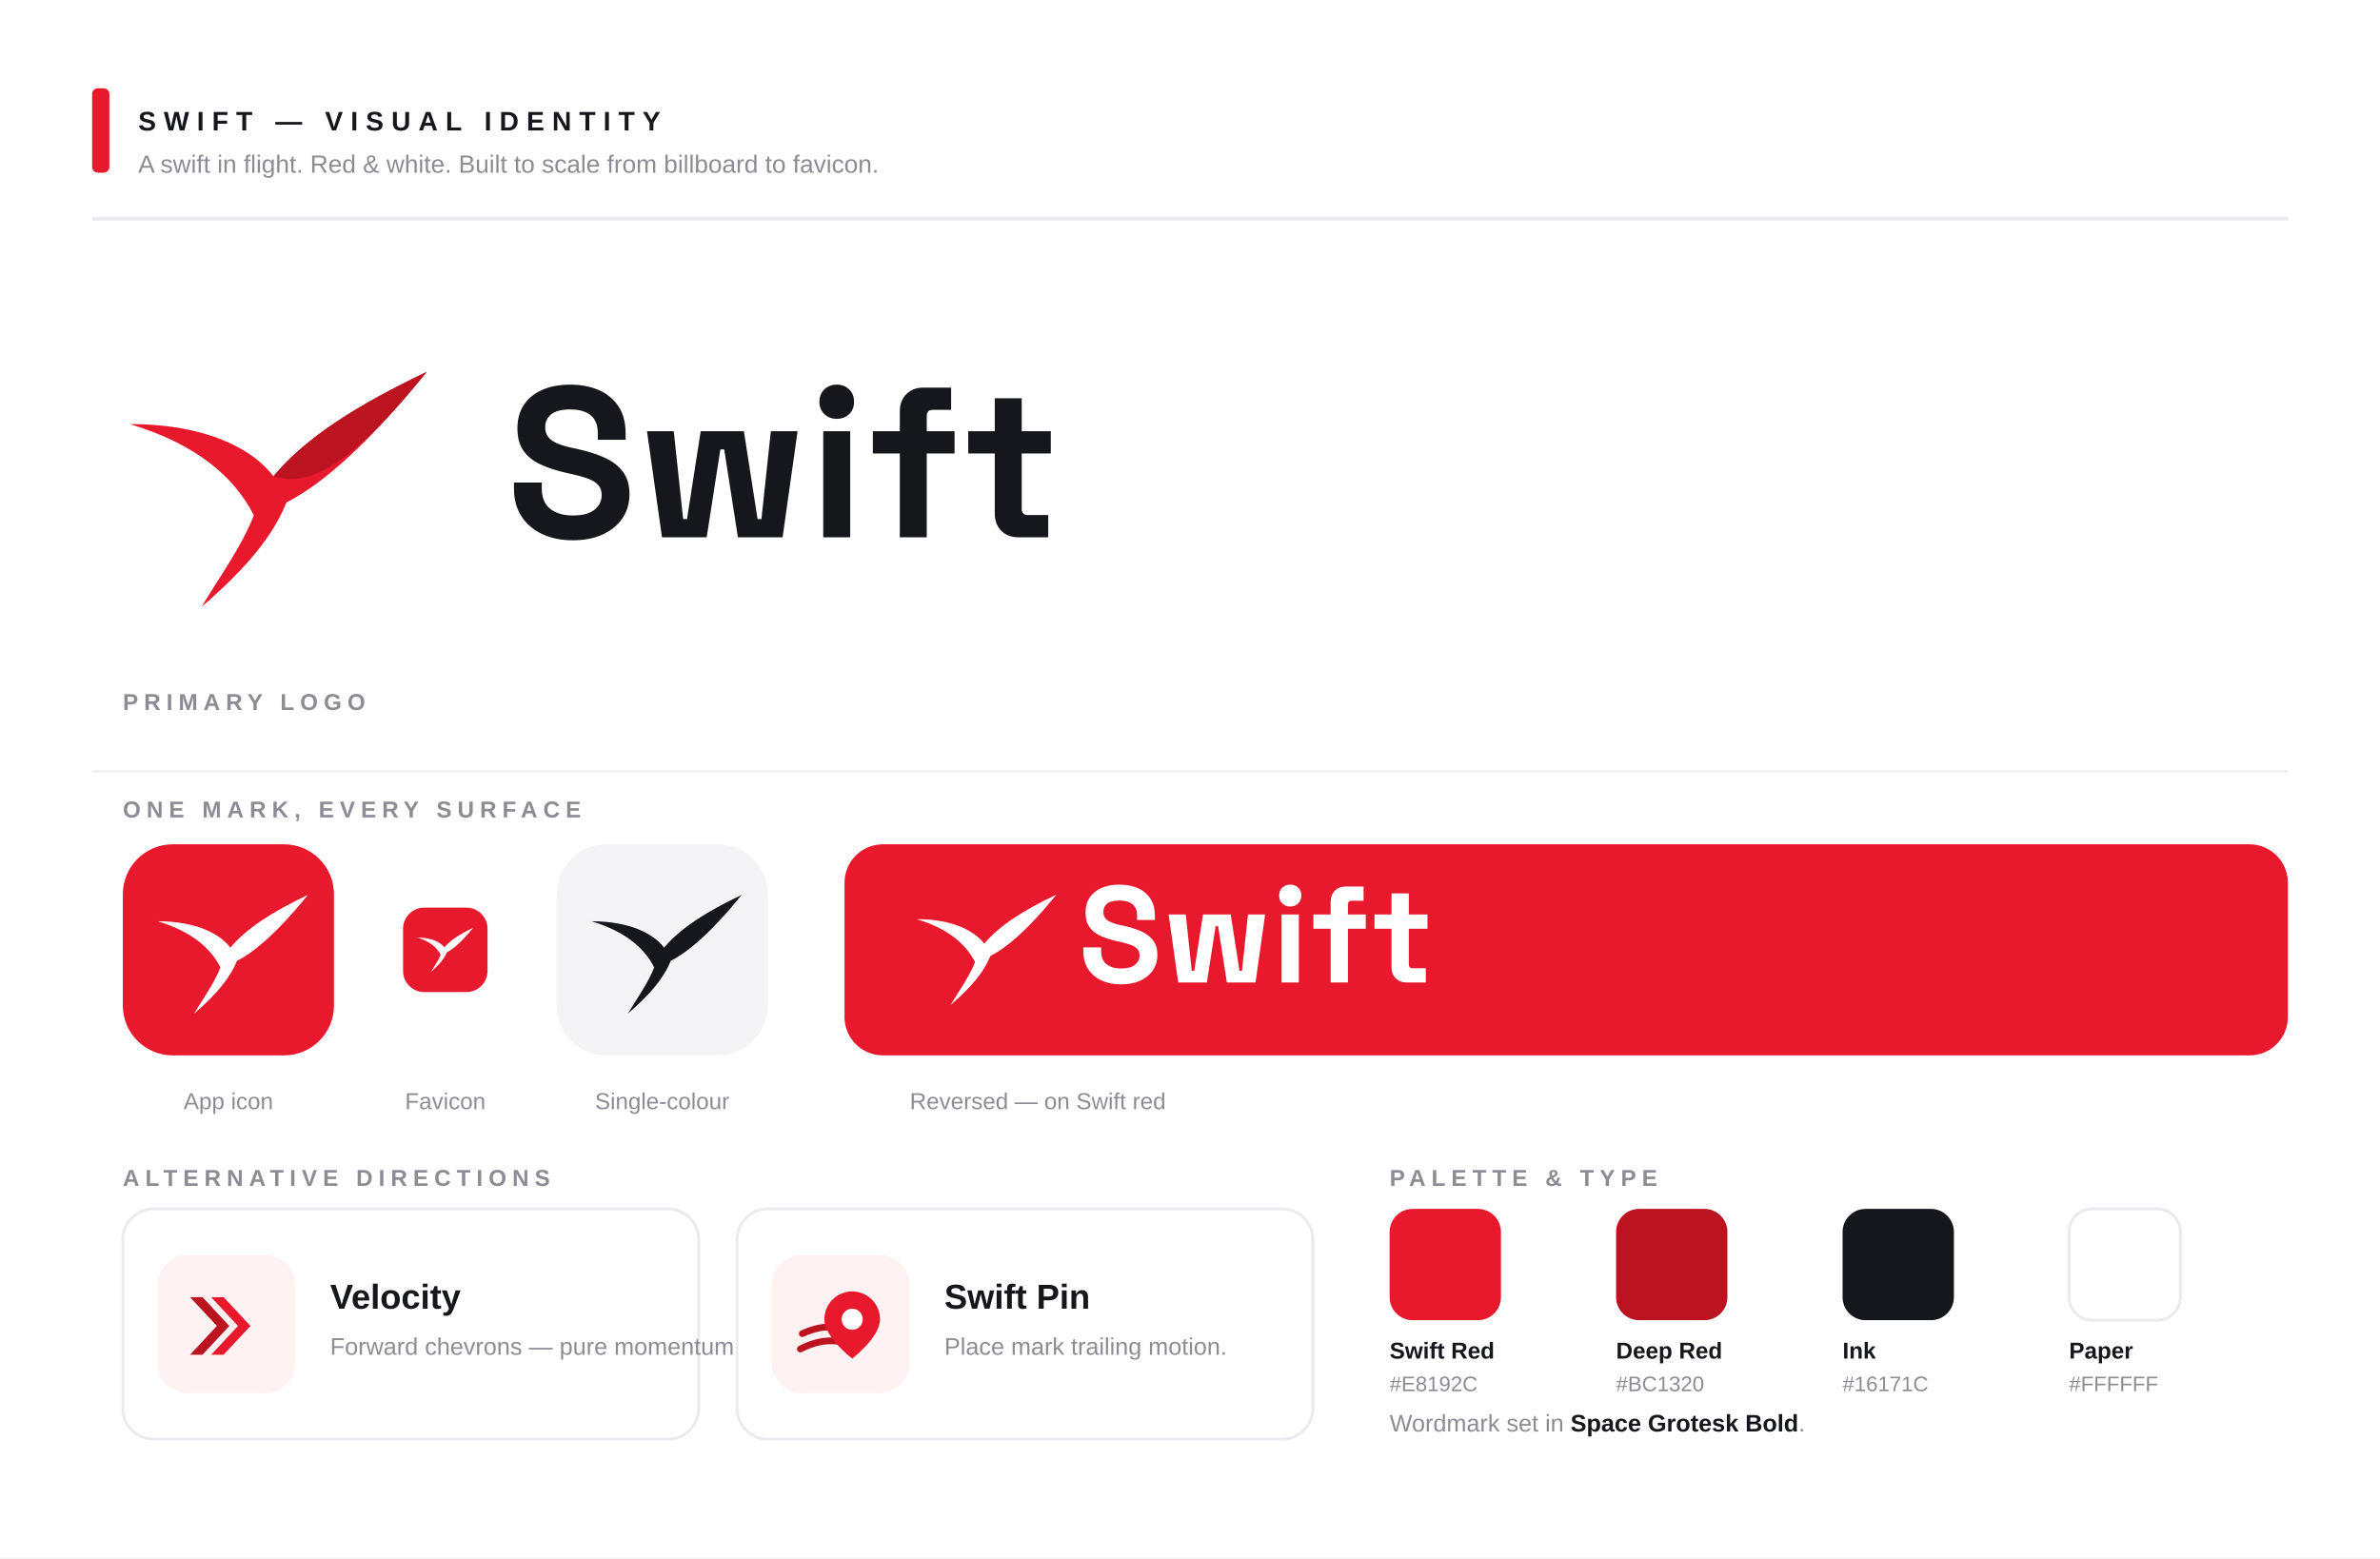
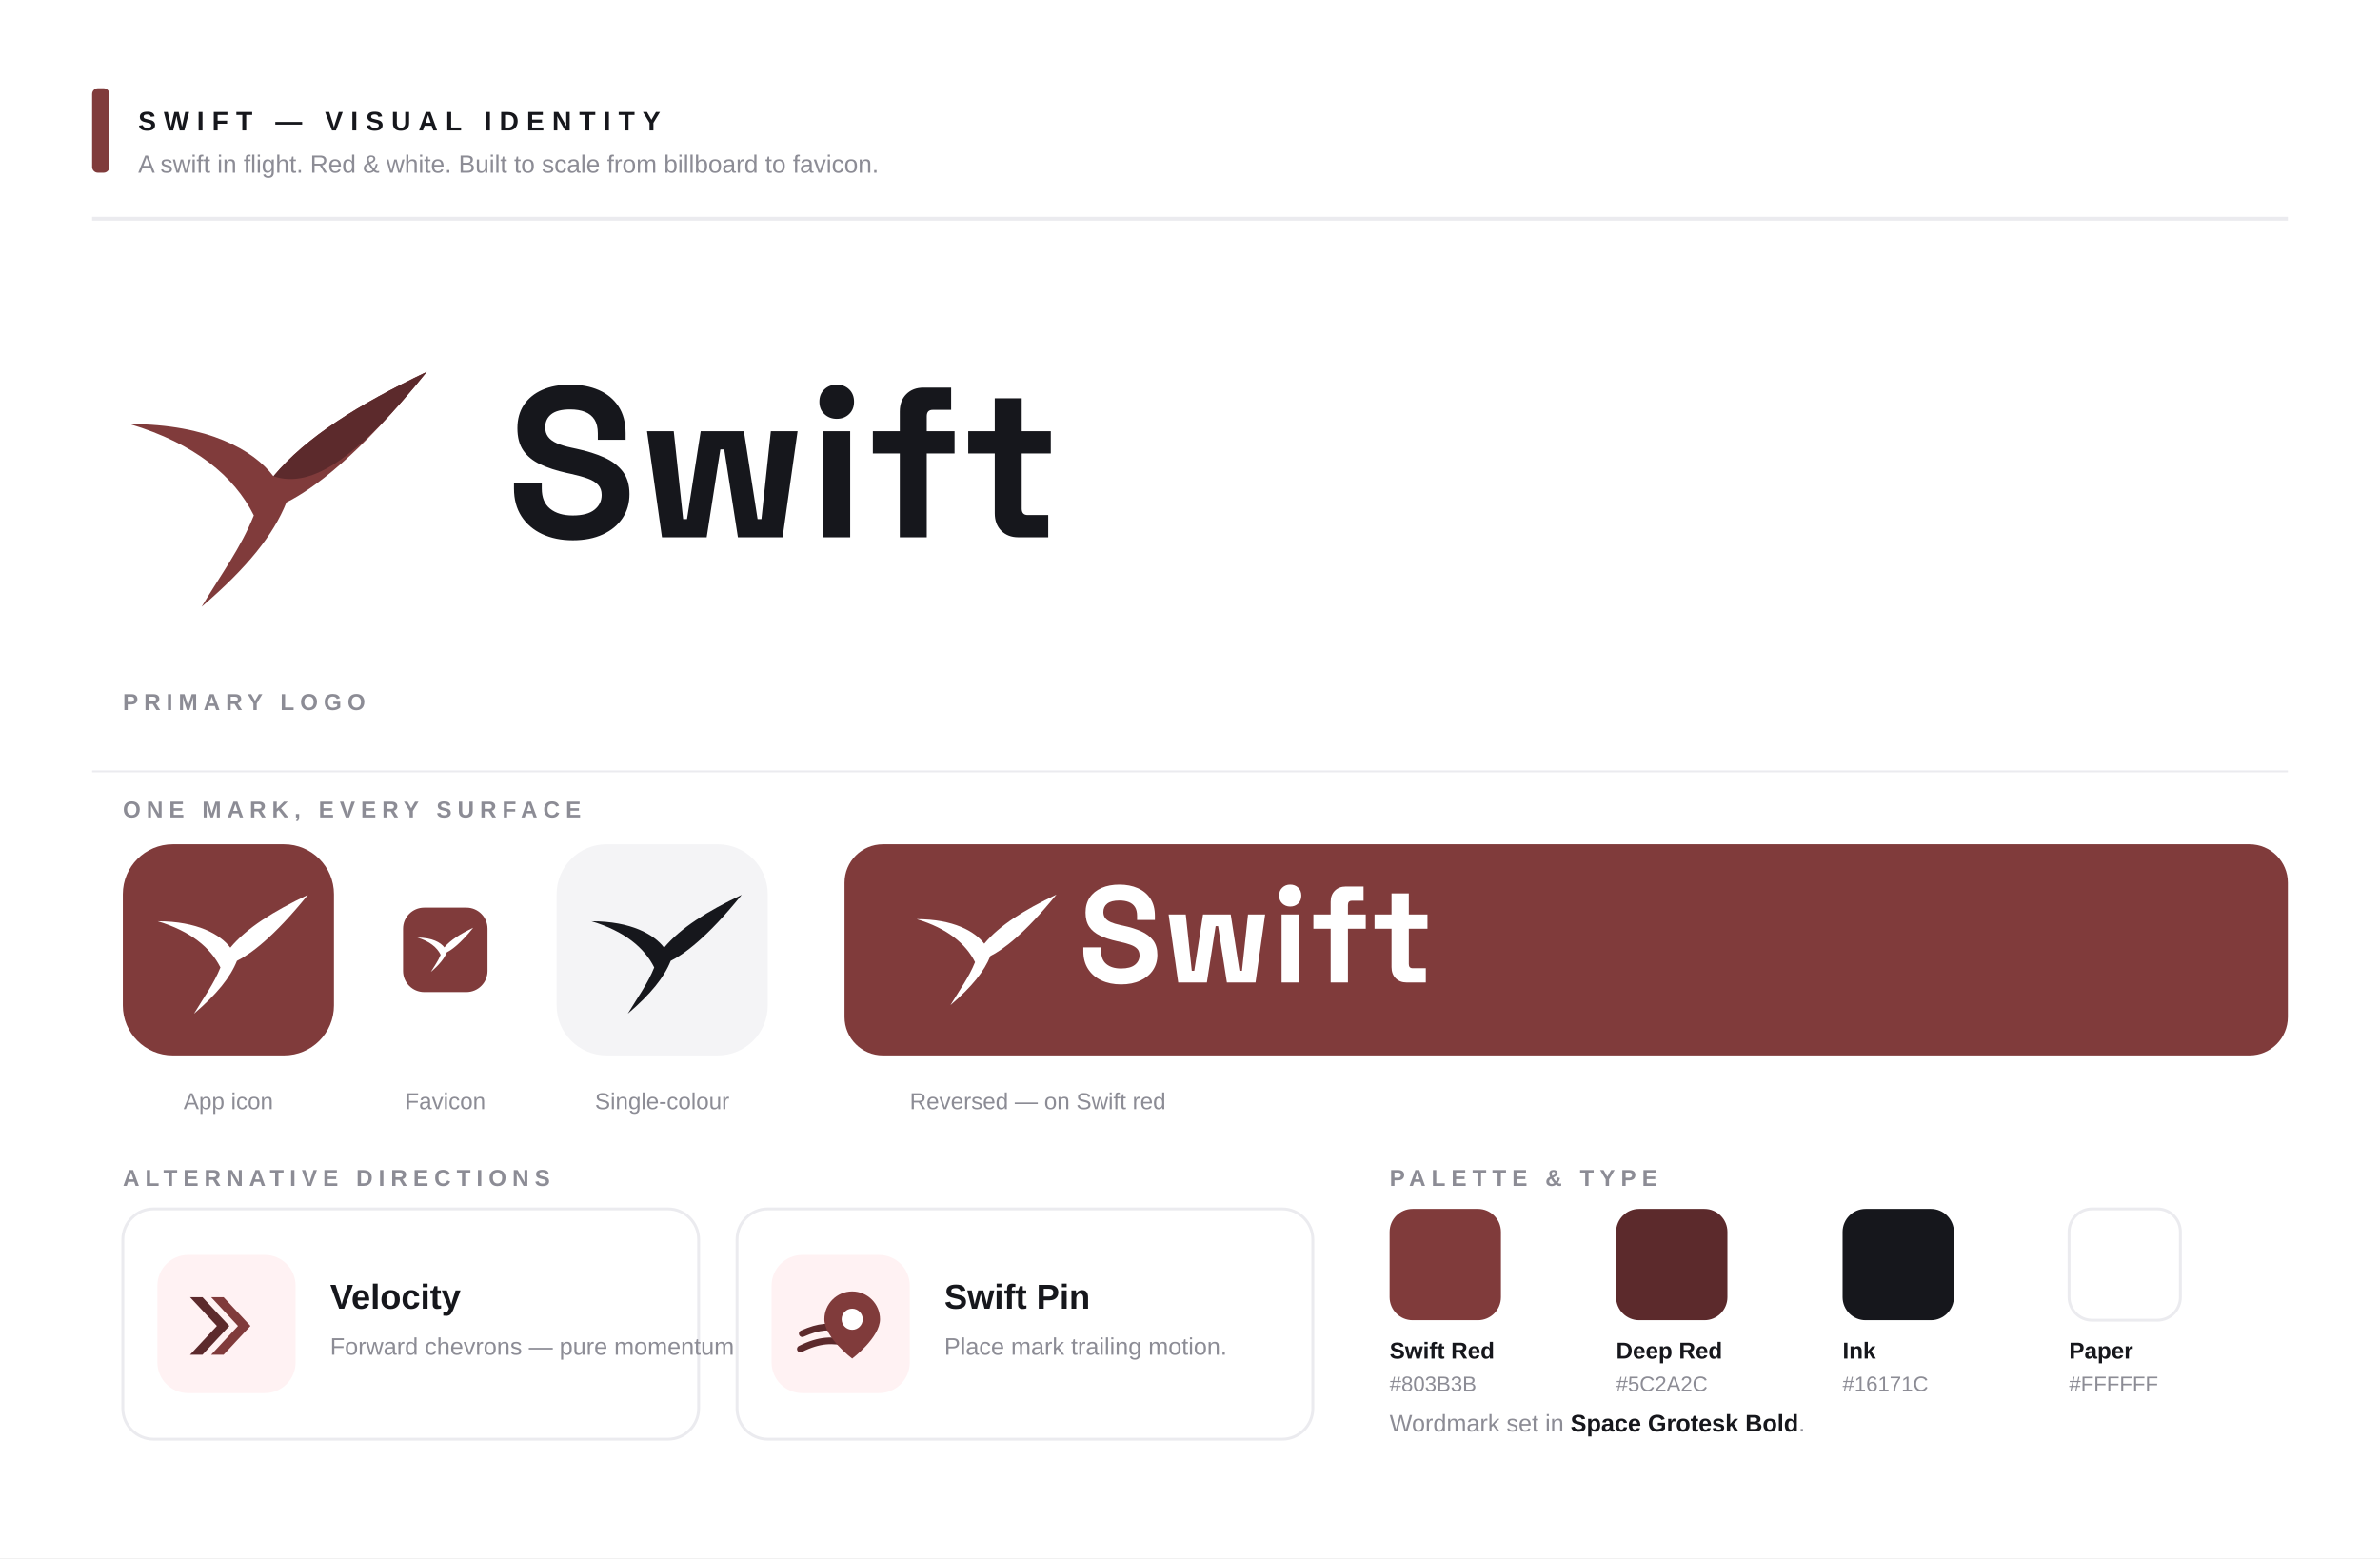
<svg xmlns="http://www.w3.org/2000/svg" width="1240" height="812" viewBox="0 0 1240 812">
  <rect width="1240" height="812" fill="#FFFFFF" />
-   <rect x="48" y="46" width="9" height="44" rx="3" fill="#E8192C" />
+   <rect x="48" y="46" width="9" height="44" rx="3" fill="#803B3B" />
  <text x="72" y="68" font-family="Space Grotesk,Arial" font-size="14" letter-spacing="4" font-weight="700" fill="#16171C">SWIFT — VISUAL IDENTITY</text>
  <text x="72" y="90" font-family="Arial" font-size="13" fill="#8C8C95">A swift in flight. Red &amp; white. Built to scale from billboard to favicon.</text>
  <line x1="48" y1="114" x2="1192" y2="114" stroke="#EBEBEF" stroke-width="2" />
  <g transform="translate(60,170) scale(1.7)">
    <g transform="translate(-1.5,-6)">
-       <path d="M97 20 C76 30 60 40 50 52 C44 44 30 36 6 36 C26 42 38 52 44 64 C40 74 34 82 28 92 C42 80 50 70 54 60 C62 56 76 46 97 20 Z" fill="#E8192C" />
-       <path d="M50 52 C62 56 76 46 97 20 C76 30 60 40 50 52 Z" fill="#BC1320" />
+       <path d="M97 20 C76 30 60 40 50 52 C44 44 30 36 6 36 C26 42 38 52 44 64 C40 74 34 82 28 92 C42 80 50 70 54 60 C62 56 76 46 97 20 Z" fill="#803B3B" />
+       <path d="M50 52 C62 56 76 46 97 20 C76 30 60 40 50 52 Z" fill="#5C2A2C" />
    </g>
  </g>
  <g transform="translate(264,280) scale(0.1114286,-0.1114286)">
    <path d="M309 -14Q228 -14 166.0 15.0Q104 44 69.0 98.0Q34 152 34 228V256H164V228Q164 165 203.0 133.5Q242 102 309 102Q377 102 410.5 129.0Q444 156 444 198Q444 227 427.5 245.0Q411 263 379.5 274.5Q348 286 303 296L280 301Q208 317 156.5 341.5Q105 366 77.5 406.0Q50 446 50 510Q50 574 80.5 619.5Q111 665 166.5 689.5Q222 714 297 714Q372 714 430.5 688.5Q489 663 522.5 612.5Q556 562 556 486V456H426V486Q426 526 410.5 550.5Q395 575 366.0 586.5Q337 598 297 598Q237 598 208.5 575.5Q180 553 180 514Q180 488 193.5 470.0Q207 452 234.0 440.0Q261 428 303 419L326 414Q401 398 456.5 373.0Q512 348 543.0 307.0Q574 266 574 202Q574 138 541.5 89.5Q509 41 449.5 13.5Q390 -14 309 -14Z M726 0 656 496H781L825 85H843L907 496H1109L1173 85H1191L1235 496H1360L1290 0H1081L1017 411H999L935 0Z M1480 0V496H1606V0ZM1543 554Q1509 554 1485.5 576.0Q1462 598 1462 634Q1462 670 1485.5 692.0Q1509 714 1543 714Q1578 714 1601.0 692.0Q1624 670 1624 634Q1624 598 1601.0 576.0Q1578 554 1543 554Z M1838 0V392H1712V496H1838V588Q1838 639 1868.5 669.5Q1899 700 1948 700H2078V596H1992Q1964 596 1964 566V496H2094V392H1964V0Z M2392 0Q2343 0 2312.5 30.5Q2282 61 2282 112V392H2158V496H2282V650H2408V496H2544V392H2408V134Q2408 104 2436 104H2532V0Z" fill="#16171C" />
  </g>
  <text x="64" y="370" font-family="Space Grotesk,Arial" font-size="12" letter-spacing="3" font-weight="700" fill="#8C8C95">PRIMARY LOGO</text>
  <line x1="48" y1="402" x2="1192" y2="402" stroke="#EBEBEF" stroke-width="1" />
  <text x="64" y="426" font-family="Space Grotesk,Arial" font-size="12" letter-spacing="3" font-weight="700" fill="#8C8C95">ONE MARK, EVERY SURFACE</text>
-   <rect x="64" y="440" width="110" height="110" rx="26" fill="#E8192C" />
+   <rect x="64" y="440" width="110" height="110" rx="26" fill="#803B3B" />
  <g transform="translate(78.3,454.3) scale(0.86)">
    <g transform="translate(-1.5,-6)">
      <path d="M97 20 C76 30 60 40 50 52 C44 44 30 36 6 36 C26 42 38 52 44 64 C40 74 34 82 28 92 C42 80 50 70 54 60 C62 56 76 46 97 20 Z" fill="#FFFFFF" />
    </g>
  </g>
  <text x="119" y="578" font-family="Arial" font-size="12" fill="#8C8C95" text-anchor="middle">App icon</text>
-   <rect x="210" y="473" width="44" height="44" rx="11" fill="#E8192C" />
+   <rect x="210" y="473" width="44" height="44" rx="11" fill="#803B3B" />
  <g transform="translate(216,479) scale(0.32)">
    <g transform="translate(-1.5,-6)">
      <path d="M97 20 C76 30 60 40 50 52 C44 44 30 36 6 36 C26 42 38 52 44 64 C40 74 34 82 28 92 C42 80 50 70 54 60 C62 56 76 46 97 20 Z" fill="#FFFFFF" />
    </g>
  </g>
  <text x="232" y="578" font-family="Arial" font-size="12" fill="#8C8C95" text-anchor="middle">Favicon</text>
  <rect x="290" y="440" width="110" height="110" rx="26" fill="#F4F4F6" />
  <g transform="translate(304.3,454.3) scale(0.86)">
    <g transform="translate(-1.5,-6)">
      <path d="M97 20 C76 30 60 40 50 52 C44 44 30 36 6 36 C26 42 38 52 44 64 C40 74 34 82 28 92 C42 80 50 70 54 60 C62 56 76 46 97 20 Z" fill="#16171C" />
    </g>
  </g>
  <text x="345" y="578" font-family="Arial" font-size="12" fill="#8C8C95" text-anchor="middle">Single-colour</text>
-   <rect x="440" y="440" width="752" height="110" rx="20" fill="#E8192C" />
+   <rect x="440" y="440" width="752" height="110" rx="20" fill="#803B3B" />
  <g transform="translate(474,455) scale(0.8)">
    <g transform="translate(-1.5,-6)">
      <path d="M97 20 C76 30 60 40 50 52 C44 44 30 36 6 36 C26 42 38 52 44 64 C40 74 34 82 28 92 C42 80 50 70 54 60 C62 56 76 46 97 20 Z" fill="#FFFFFF" />
    </g>
  </g>
  <g transform="translate(562,512) scale(0.07142857,-0.07142857)">
    <path d="M309 -14Q228 -14 166.0 15.0Q104 44 69.0 98.0Q34 152 34 228V256H164V228Q164 165 203.0 133.5Q242 102 309 102Q377 102 410.5 129.0Q444 156 444 198Q444 227 427.5 245.0Q411 263 379.5 274.5Q348 286 303 296L280 301Q208 317 156.5 341.5Q105 366 77.5 406.0Q50 446 50 510Q50 574 80.5 619.5Q111 665 166.5 689.5Q222 714 297 714Q372 714 430.5 688.5Q489 663 522.5 612.5Q556 562 556 486V456H426V486Q426 526 410.5 550.5Q395 575 366.0 586.5Q337 598 297 598Q237 598 208.5 575.5Q180 553 180 514Q180 488 193.5 470.0Q207 452 234.0 440.0Q261 428 303 419L326 414Q401 398 456.5 373.0Q512 348 543.0 307.0Q574 266 574 202Q574 138 541.5 89.5Q509 41 449.5 13.5Q390 -14 309 -14Z M726 0 656 496H781L825 85H843L907 496H1109L1173 85H1191L1235 496H1360L1290 0H1081L1017 411H999L935 0Z M1480 0V496H1606V0ZM1543 554Q1509 554 1485.5 576.0Q1462 598 1462 634Q1462 670 1485.5 692.0Q1509 714 1543 714Q1578 714 1601.0 692.0Q1624 670 1624 634Q1624 598 1601.0 576.0Q1578 554 1543 554Z M1838 0V392H1712V496H1838V588Q1838 639 1868.5 669.5Q1899 700 1948 700H2078V596H1992Q1964 596 1964 566V496H2094V392H1964V0Z M2392 0Q2343 0 2312.5 30.5Q2282 61 2282 112V392H2158V496H2282V650H2408V496H2544V392H2408V134Q2408 104 2436 104H2532V0Z" fill="#FFFFFF" />
  </g>
  <text x="474" y="578" font-family="Arial" font-size="12" fill="#8C8C95">Reversed — on Swift red</text>
  <text x="64" y="618" font-family="Space Grotesk,Arial" font-size="12" letter-spacing="3" font-weight="700" fill="#8C8C95">ALTERNATIVE DIRECTIONS</text>
  <rect x="64" y="630" width="300" height="120" rx="16" fill="#FFFFFF" stroke="#EBEBEF" stroke-width="1.5" />
  <rect x="82" y="654" width="72" height="72" rx="16" fill="#FFF2F3" />
  <g transform="translate(94,666) scale(0.5)">
    <g transform="translate(-6,0)">
-       <path d="M 16,20 L 44,50 L 16,80 L 29,80 L 57,50 L 29,20 Z" fill="#BC1320" />
-       <path d="M 38,20 L 66,50 L 38,80 L 51,80 L 79,50 L 51,20 Z" fill="#E8192C" />
+       <path d="M 16,20 L 44,50 L 16,80 L 29,80 L 57,50 L 29,20 Z" fill="#5C2A2C" />
+       <path d="M 38,20 L 66,50 L 38,80 L 51,80 L 79,50 L 51,20 Z" fill="#803B3B" />
    </g>
  </g>
  <text x="172" y="682" font-family="Space Grotesk,Arial" font-size="18" font-weight="700" fill="#16171C">Velocity</text>
  <text x="172" y="706" font-family="Arial" font-size="12.5" fill="#8C8C95">Forward chevrons — pure momentum.</text>
  <rect x="384" y="630" width="300" height="120" rx="16" fill="#FFFFFF" stroke="#EBEBEF" stroke-width="1.5" />
  <rect x="402" y="654" width="72" height="72" rx="16" fill="#FFF2F3" />
  <g transform="translate(414,666) scale(0.5)">
    <g>
-       <path d="M8 58 C26 50 36 50 52 53" stroke="#BC1320" stroke-width="7" fill="none" stroke-linecap="round" />
-       <path d="M6 74 C26 64 40 64 56 68" stroke="#BC1320" stroke-width="7" fill="none" stroke-linecap="round" />
-       <path d="M60 14 C44 14 31 27 31 43 C31 62 60 84 60 84 C60 84 89 62 89 43 C89 27 76 14 60 14 Z" fill="#E8192C" />
+       <path d="M8 58 C26 50 36 50 52 53" stroke="#5C2A2C" stroke-width="7" fill="none" stroke-linecap="round" />
+       <path d="M6 74 C26 64 40 64 56 68" stroke="#5C2A2C" stroke-width="7" fill="none" stroke-linecap="round" />
+       <path d="M60 14 C44 14 31 27 31 43 C31 62 60 84 60 84 C60 84 89 62 89 43 C89 27 76 14 60 14 Z" fill="#803B3B" />
      <circle cx="60" cy="43" r="11" fill="#FFFFFF" />
    </g>
  </g>
  <text x="492" y="682" font-family="Space Grotesk,Arial" font-size="18" font-weight="700" fill="#16171C">Swift Pin</text>
  <text x="492" y="706" font-family="Arial" font-size="12.5" fill="#8C8C95">Place mark trailing motion.</text>
  <text x="724" y="618" font-family="Space Grotesk,Arial" font-size="12" letter-spacing="3" font-weight="700" fill="#8C8C95">PALETTE &amp; TYPE</text>
-   <rect x="724" y="630" width="58" height="58" rx="12" fill="#E8192C" />
+   <rect x="724" y="630" width="58" height="58" rx="12" fill="#803B3B" />
  <text x="724" y="708" font-family="Arial" font-size="12" font-weight="700" fill="#16171C">Swift Red</text>
-   <text x="724" y="725" font-family="Arial" font-size="11" fill="#8C8C95">#E8192C</text>
-   <rect x="842" y="630" width="58" height="58" rx="12" fill="#BC1320" />
+   <text x="724" y="725" font-family="Arial" font-size="11" fill="#8C8C95">#803B3B</text>
+   <rect x="842" y="630" width="58" height="58" rx="12" fill="#5C2A2C" />
  <text x="842" y="708" font-family="Arial" font-size="12" font-weight="700" fill="#16171C">Deep Red</text>
-   <text x="842" y="725" font-family="Arial" font-size="11" fill="#8C8C95">#BC1320</text>
+   <text x="842" y="725" font-family="Arial" font-size="11" fill="#8C8C95">#5C2A2C</text>
  <rect x="960" y="630" width="58" height="58" rx="12" fill="#16171C" />
  <text x="960" y="708" font-family="Arial" font-size="12" font-weight="700" fill="#16171C">Ink</text>
  <text x="960" y="725" font-family="Arial" font-size="11" fill="#8C8C95">#16171C</text>
  <rect x="1078" y="630" width="58" height="58" rx="12" fill="#FFFFFF" stroke="#EBEBEF" stroke-width="1.5" />
  <text x="1078" y="708" font-family="Arial" font-size="12" font-weight="700" fill="#16171C">Paper</text>
  <text x="1078" y="725" font-family="Arial" font-size="11" fill="#8C8C95">#FFFFFF</text>
  <text x="724" y="746" font-family="Arial" font-size="12.5" fill="#8C8C95">Wordmark set in <tspan font-weight="700" fill="#16171C">Space Grotesk Bold</tspan>.</text>
</svg>
